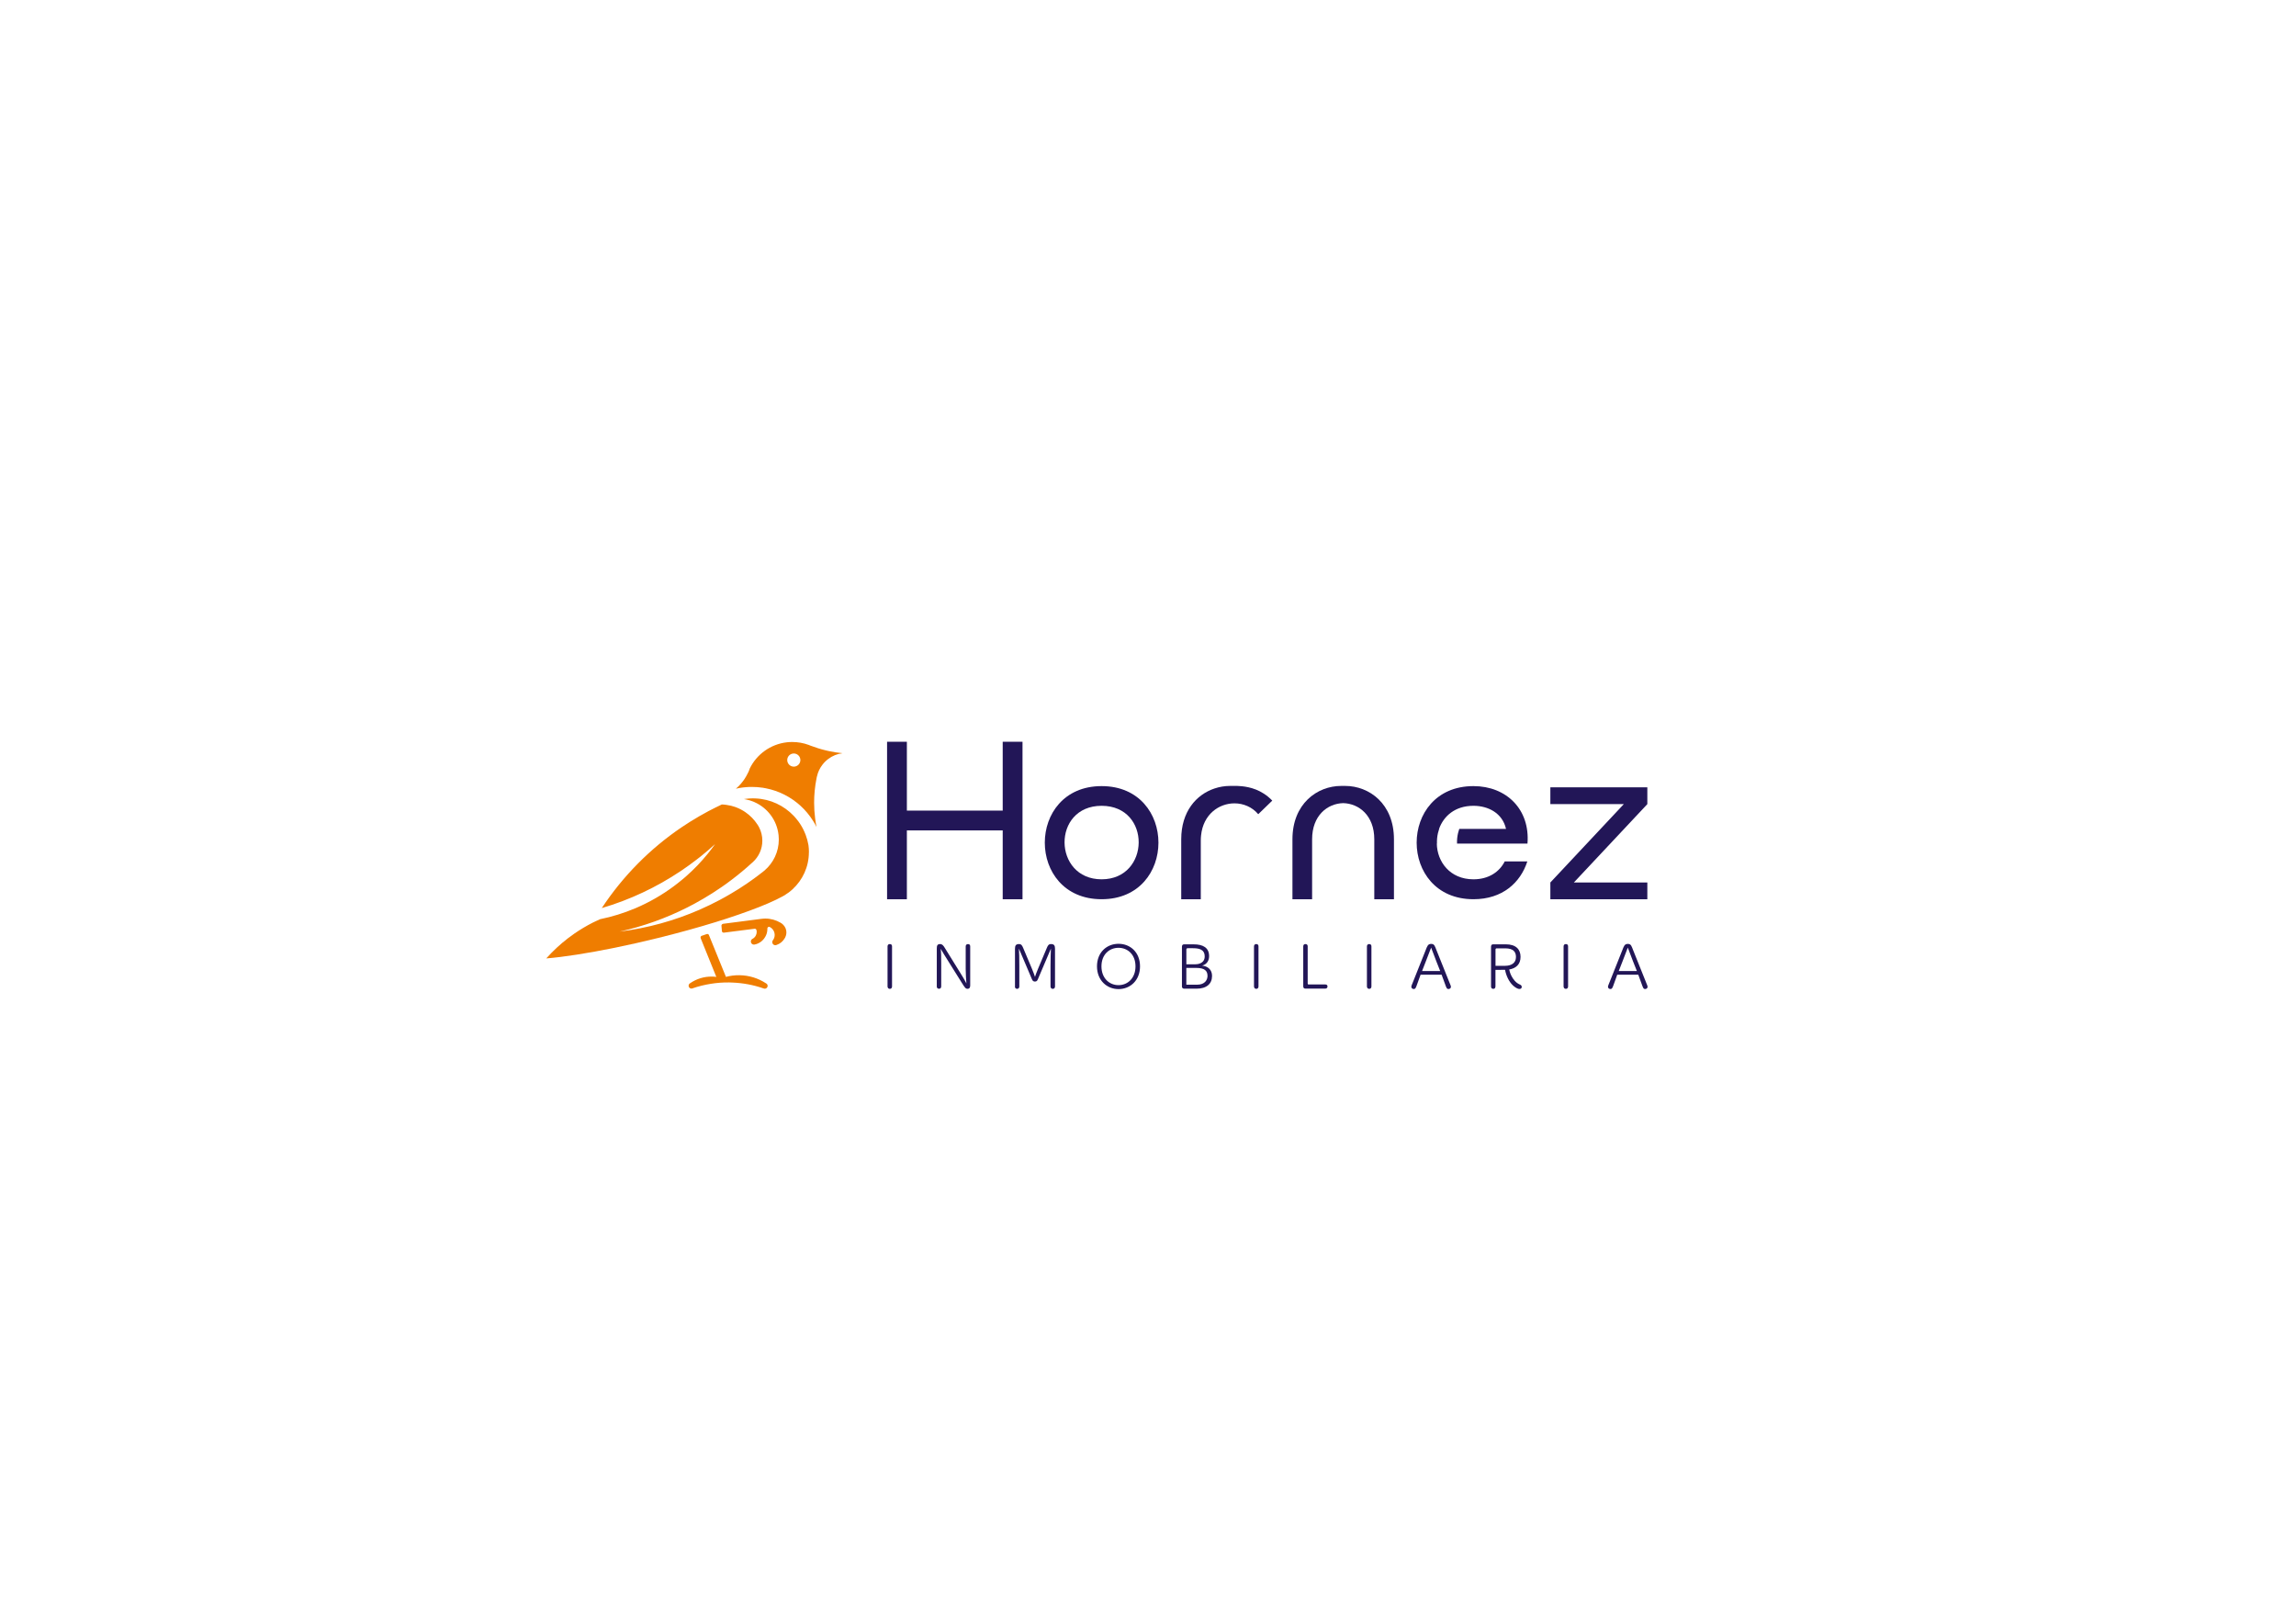
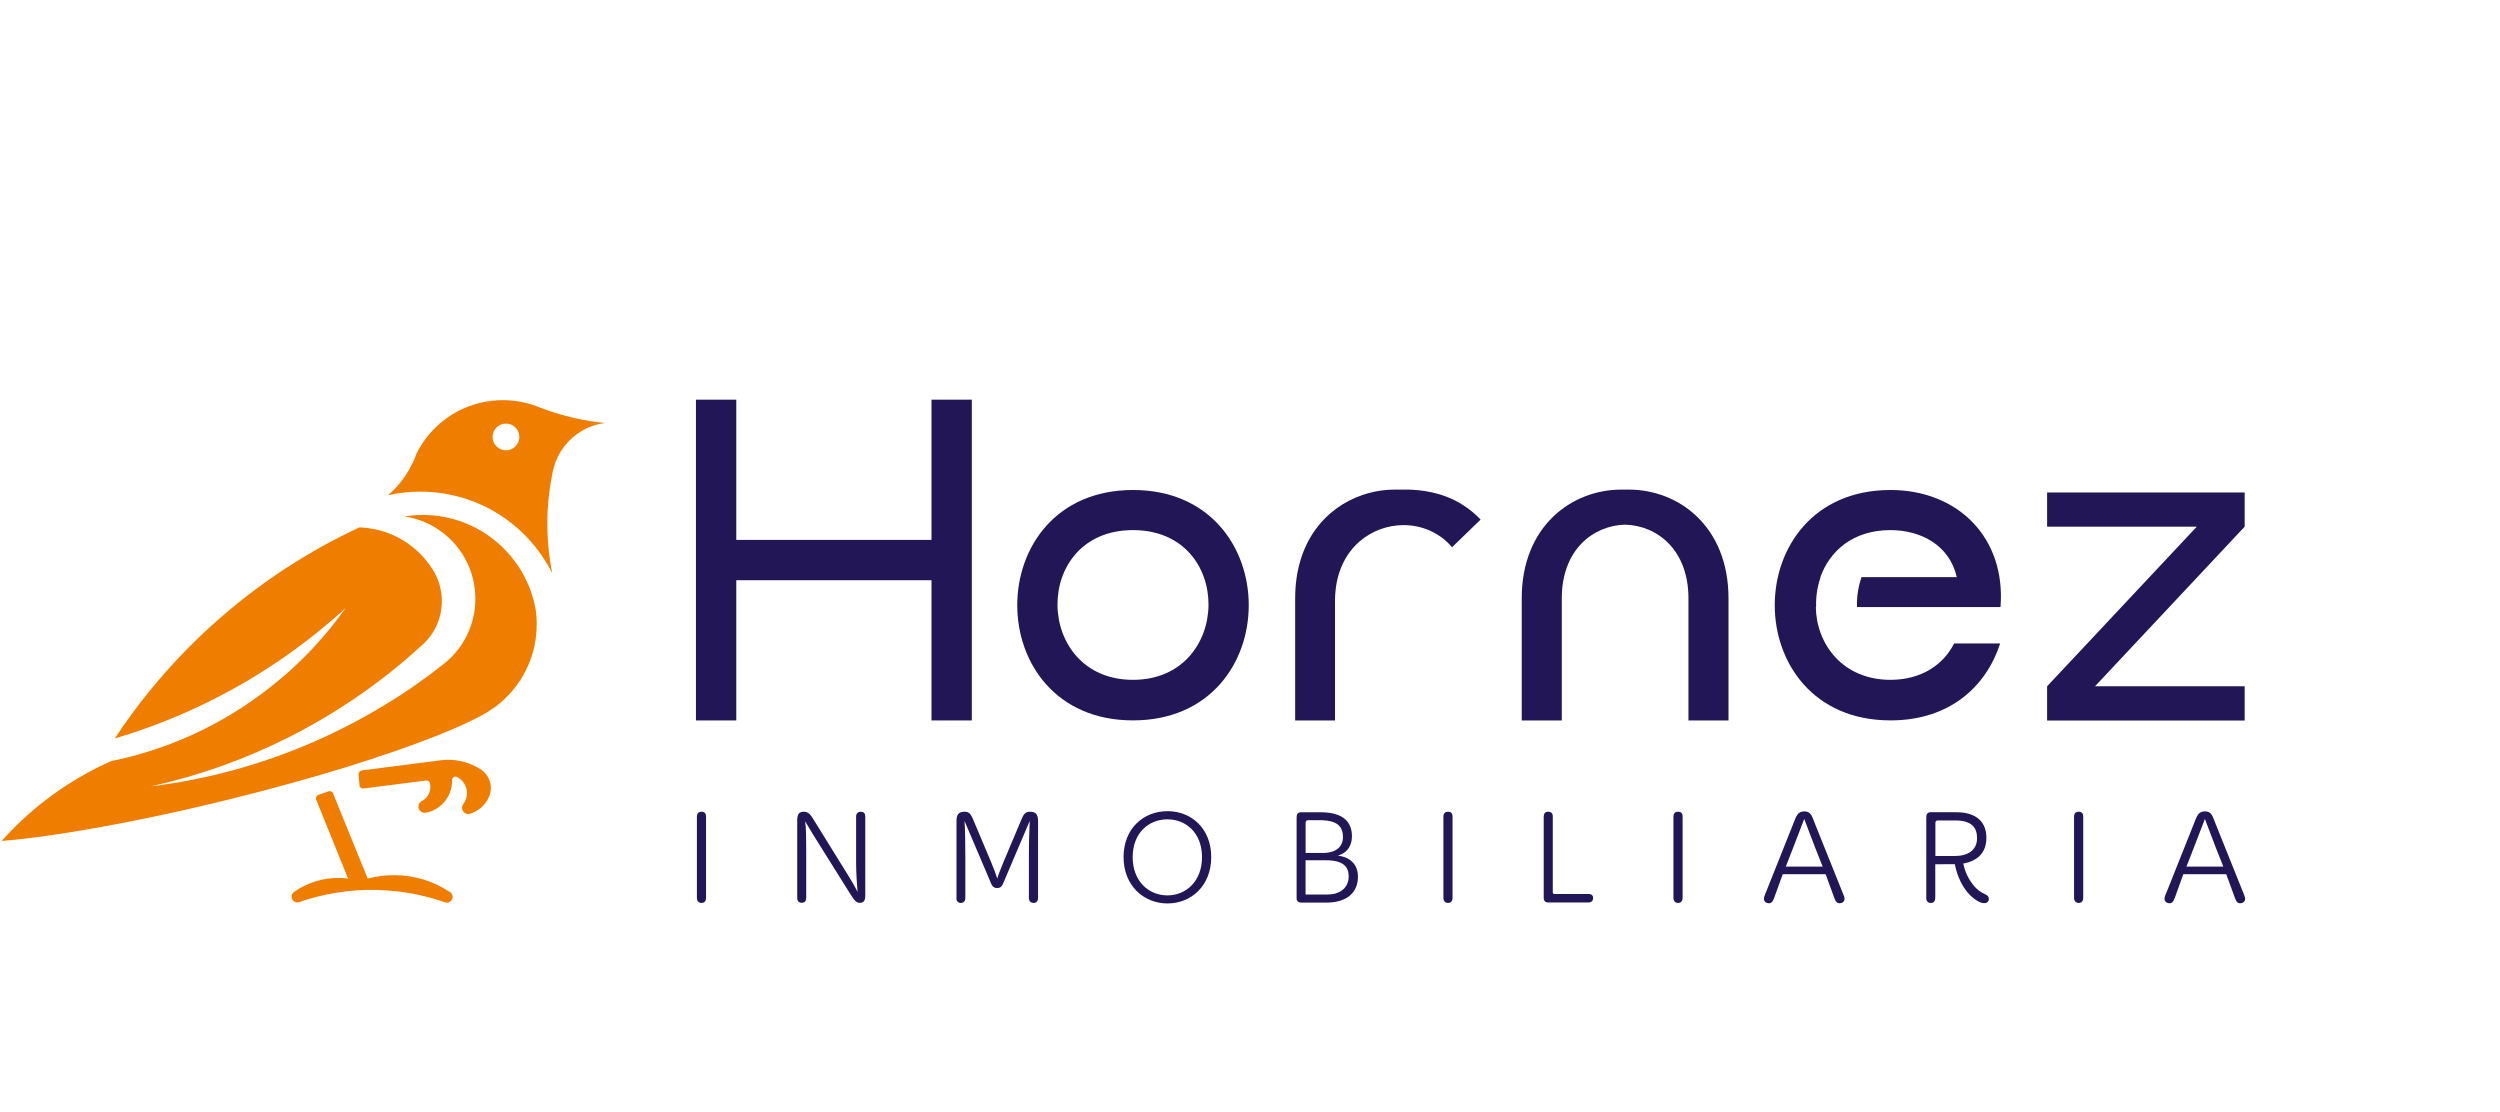
- <svg xmlns="http://www.w3.org/2000/svg" id="Capa_1" version="1.1" viewBox="0 0 841.89 595.28">
+ <svg xmlns="http://www.w3.org/2000/svg" id="Capa_1" version="1.1" viewBox="200 200 450 200">
  <defs>
    <style>
      .st0 {
        fill: #221657;
      }

      .st1 {
        fill: #ef7d00;
      }
    </style>
  </defs>
  <g>
    <path class="st1" d="M303.62,275.29c-.28-.06-.56-.12-.83-.19-1.9-.45-3.74-1.04-5.53-1.71-.26-.11-.52-.22-.78-.31-1.87-.68-3.88-1.05-5.98-1.05-.67,0-1.33.03-1.98.11-6.02.69-11.1,4.44-13.63,9.67-.03.08-.05.15-.08.22.03-.08.08-.15.11-.23-.21.59-.45,1.17-.73,1.72.03-.09.06-.17.1-.25-.03.1-.08.18-.13.27h0c-.35.73-.74,1.42-1.18,2.08h0c-.89,1.32-1.94,2.51-3.14,3.53.77-.18,1.54-.32,2.33-.42.33-.05.67-.09,1.01-.11.82-.09,1.65-.12,2.49-.12,1.37,0,2.72.1,4.04.3.37.06.74.12,1.1.2,4.83.94,9.18,3.2,12.69,6.39,1.8,1.64,3.37,3.52,4.66,5.6.46.72.88,1.44,1.24,2.21-.21-1.04-.38-2.1-.51-3.17h0c-.24-1.89-.37-3.8-.37-5.75,0-2.97.29-5.89.84-8.71.05-.29.11-.57.17-.85,0-.02.02-.03.03-.05.34-1.6,1.04-3.06,2.01-4.31h0c.63-.83,1.37-1.55,2.2-2.16,1.48-1.1,3.24-1.84,5.17-2.06-1.81-.17-3.58-.45-5.31-.84ZM291.07,281.06c-1.33,0-2.41-1.08-2.41-2.41s1.08-2.41,2.41-2.41,2.41,1.08,2.41,2.41-1.08,2.41-2.41,2.41Z" />
    <path class="st1" d="M281.48,361.44c0,.57-.49,1.04-1.06,1.04-.14,0-.28-.03-.4-.09h0c-3.68-1.29-7.62-2.04-11.72-2.18-.3-.02-.62-.03-.93-.03-2.3-.03-4.55.14-6.74.5-2.3.36-4.52.92-6.66,1.65-.07.03-.14.06-.22.08-.08,0-.15.02-.23.02-.57,0-1.03-.48-1.03-1.06,0-.3.14-.57.36-.77,0,0,.02-.02.03-.02.06-.03.12-.08.18-.12t0,0c2.26-1.56,5.01-2.46,7.97-2.43.55,0,1.1.04,1.63.12l-5.74-14.19v-.02c-.04-.09-.06-.17-.05-.27.02-.28.19-.5.43-.59l.13-.04,1.67-.58.06-.02c.07-.03.16-.03.23-.03.26.02.48.18.57.41l.05.14,6.18,15.19s.03,0,.04-.02c1.56-.41,3.19-.62,4.88-.6,3.59.04,6.93,1.11,9.73,2.95.05.03.1.05.15.09.03.02.04.03.07.05,0,0,0,0,.02.02.24.18.4.49.4.82Z" />
    <path class="st1" d="M288.35,341.83c0,.42-.06.82-.18,1.2-.06.21-.15.41-.24.6-.03.07-.07.14-.11.21-.04.09-.1.17-.15.25-.65,1.09-1.68,1.92-2.9,2.33-.1.04-.2.08-.31.09-.05.02-.1.02-.17.02-.5,0-.94-.34-1.07-.81-.03-.1-.05-.21-.05-.32,0-.23.07-.44.19-.63.03-.03.05-.07.08-.1.39-.53.62-1.2.62-1.91,0-.9-.37-1.71-.96-2.3-.23-.23-.5-.43-.78-.57h0c-.07-.04-.14-.08-.21-.1h0s-.08,0-.12,0c-.33,0-.59.25-.61.57,0,.05,0,.1,0,.15v.06c0,.11,0,.23-.02.35-.04.91-.31,1.76-.75,2.51h0c-.27.5-.62.95-1.03,1.34-.13.13-.27.25-.42.37-.1.08-.21.16-.31.23-.64.44-1.37.77-2.17.91-.07.02-.15.03-.23.03-.63,0-1.13-.5-1.13-1.13,0-.38.2-.73.5-.94.07-.04.14-.08.21-.1h0c.5-.3.89-.7,1.13-1.21.19-.37.3-.8.3-1.24,0-.07,0-.15,0-.22,0-.15-.03-.3-.08-.44,0-.06-.02-.12-.03-.17-.1-.22-.31-.37-.56-.37-.02,0-.03,0-.05,0-.04,0-.09,0-.12.02l-2.56.32-2.13.27h-.06s-.52.08-.52.08l-1.55.19-4.38.56c-.09,0-.17,0-.26-.03-.27-.08-.44-.32-.46-.57v-.09s-.16-1.87-.16-1.87v-.03c0-.06,0-.13.03-.19,0-.02,0-.03.02-.04.09-.23.29-.38.52-.42l.11-.02h0l4.02-.52h0l1.09-.14,8.56-1.11c.11-.03.23-.03.34-.04.22-.03.44-.06.67-.07.02,0,.03,0,.05,0,.22-.02.43-.03.66-.03,2.04,0,3.94.55,5.57,1.51,0,0,.02,0,.03.02.13.07.25.15.37.23,0,0,.02,0,.03.02.18.12.35.26.5.42.77.73,1.25,1.77,1.25,2.91Z" />
    <path class="st1" d="M296.6,312.42c0,5.38-2.3,10.21-5.97,13.58-.02.02-.03.03-.04.03,0,0-.02.02-.02.03h0c-.19.18-.39.36-.6.52-.23.19-.47.37-.7.56-.02.02-.03.03-.05.04-.46.33-.94.65-1.43.96.1-.06.2-.12.3-.17-.06.04-.13.08-.19.12-.13.08-.26.16-.4.23-.17.1-.36.21-.55.31-2.84,1.57-7,3.37-12.18,5.27h0c-2.56.94-5.37,1.91-8.38,2.89-1.25.41-2.55.82-3.87,1.23-6.4,1.98-13.58,3.97-21.19,5.85-10.98,2.71-21.27,4.79-29.8,6.11-4.21.66-7.99,1.13-11.23,1.39,2.44-2.72,5.11-5.21,8.01-7.43.74-.57,1.5-1.12,2.28-1.66,2.16-1.49,4.42-2.84,6.78-4.04.87-.43,1.74-.85,2.64-1.24h0c4.47-.91,8.79-2.26,12.91-4h0s0,0,.02,0c1.32-.57,2.64-1.17,3.91-1.81,4.81-2.4,9.29-5.35,13.37-8.77.43-.36.87-.73,1.3-1.1,1.5-1.31,2.93-2.7,4.31-4.13.61-.63,1.21-1.29,1.78-1.95.64-.71,1.26-1.44,1.86-2.18.11-.14.23-.28.33-.42.83-1.04,1.64-2.1,2.4-3.18-.78.72-1.57,1.43-2.38,2.12-.25.21-.5.43-.75.63-.7.59-1.41,1.17-2.12,1.75-.47.37-.94.75-1.41,1.1-1.8,1.4-3.64,2.73-5.53,4.01-.16.1-.31.22-.48.32-8.78,5.87-18.49,10.47-28.87,13.53,7.73-11.72,17.72-21.82,29.35-29.68.97-.66,1.95-1.3,2.95-1.92h0c2.23-1.4,4.51-2.72,6.84-3.96,1.61-.85,3.24-1.65,4.88-2.43.59.02,1.17.07,1.73.16,1.13.15,2.23.42,3.27.79.08.03.17.06.24.1,1.18.44,2.29,1.03,3.32,1.72h0c1.77,1.21,3.3,2.75,4.47,4.55.11.16.22.32.32.5.12.2.24.4.34.61.74,1.45,1.16,3.1,1.16,4.84,0,3.12-1.34,5.92-3.48,7.86-.12.1-.23.21-.36.31-2.37,2.18-4.86,4.24-7.44,6.19-1.13.86-2.28,1.7-3.44,2.5-.12.09-.24.17-.37.25-.92.63-1.86,1.26-2.8,1.86l-.52.34c-2.08,1.32-4.21,2.57-6.38,3.75-.9.5-1.81.97-2.73,1.43-7.78,3.93-16.1,6.92-24.83,8.85,10.29-1.26,20.12-4.01,29.28-8,.06-.03.12-.05.18-.08,2.46-1.08,4.88-2.25,7.24-3.51,1.36-.71,2.7-1.47,4.02-2.25.91-.53,1.81-1.08,2.7-1.64t.02,0c1.09-.69,2.17-1.39,3.23-2.12.56-.37,1.1-.76,1.64-1.15,0,0,.02-.02.03-.02,1.3-.91,2.57-1.86,3.81-2.84.33-.26.66-.52.99-.78,0,0,.02-.02.02-.02,3.2-2.74,5.23-6.82,5.23-11.36,0-.52-.03-1.03-.08-1.53h0c0-.09-.02-.17-.03-.24h0c-.62-5.34-4.05-9.81-8.78-11.91-.16-.08-.31-.14-.48-.21-.84-.34-1.73-.61-2.65-.79-.25-.05-.51-.1-.77-.13.24-.04.48-.08.72-.1.85-.11,1.72-.17,2.6-.17.32,0,.64,0,.96.03,5.49.24,10.41,2.64,13.96,6.36.5.52.97,1.07,1.4,1.64.1.13.2.25.3.38.89,1.19,1.64,2.49,2.24,3.86.17.36.31.71.45,1.08.46,1.21.8,2.48,1.03,3.79.12.84.18,1.71.18,2.6Z" />
  </g>
  <g>
    <path class="st0" d="M325.44,361.6v-14.59c0-.55.26-.9.84-.9s.81.35.81.86v14.68c0,.48-.26.88-.81.88s-.84-.4-.84-.92Z" />
    <path class="st0" d="M343.5,361.63v-13.91c0-1.06.22-1.61,1.21-1.61.79,0,1.21.55,1.69,1.34l6.38,10.3c.51.84,1.03,1.69,1.58,2.79-.11-1.08-.26-3.72-.26-5.24v-8.32c0-.53.29-.86.86-.86s.79.35.79.86v14.3c0,.57-.15,1.23-.97,1.23-.73,0-1.01-.44-2.18-2.31l-6.32-10.1c-.44-.7-.84-1.43-1.36-2.27.18,1.08.2,2.93.2,5.26v8.51c0,.53-.26.9-.79.9-.59,0-.84-.37-.84-.9Z" />
    <path class="st0" d="M372.17,361.65v-13.8c0-1.19.33-1.74,1.47-1.74.88,0,1.14.53,1.5,1.34l3.23,7.66c.57,1.39.97,2.44,1.14,3.04.15-.59.57-1.65,1.14-3.04l3.23-7.66c.35-.81.62-1.34,1.52-1.34,1.12,0,1.45.55,1.45,1.74v13.8c0,.48-.26.88-.81.88s-.84-.4-.84-.88v-7.5c0-2.68.09-5.02.15-6.38l-4.58,10.76c-.29.68-.44,1.32-1.28,1.32s-1.01-.62-1.3-1.32l-4.58-10.76c.11,1.34.15,3.7.15,6.38v7.5c0,.48-.26.88-.81.88s-.81-.4-.81-.88Z" />
    <path class="st0" d="M402.24,354.28c0-5.17,3.61-8.27,7.9-8.27s7.88,3.1,7.88,8.27-3.61,8.34-7.88,8.34-7.9-3.21-7.9-8.34ZM416.36,354.28c0-4.33-2.86-6.8-6.23-6.8s-6.25,2.46-6.25,6.8,2.88,6.89,6.25,6.89,6.23-2.55,6.23-6.89Z" />
    <path class="st0" d="M433.39,361.63v-14.52c0-.59.24-.9.81-.9h3.52c3.41,0,5.63,1.25,5.63,4.31,0,1.32-.51,2.9-2.55,3.5,2.13.22,3.63,1.52,3.63,3.76,0,2.93-2.02,4.69-5.72,4.69h-4.49c-.46,0-.84-.26-.84-.84ZM441.73,350.6c-.02-2.71-2.35-2.97-4.44-2.97h-1.69c-.51,0-.59.18-.59.57v5.33h3.19c.84,0,3.54-.18,3.54-2.93ZM442.76,357.69c-.02-1.65-.92-2.84-4.11-2.84h-3.65v6.16h3.92c2.95,0,3.87-1.83,3.85-3.32Z" />
    <path class="st0" d="M459.81,361.6v-14.59c0-.55.26-.9.84-.9s.81.35.81.86v14.68c0,.48-.26.88-.81.88s-.84-.4-.84-.92Z" />
    <path class="st0" d="M477.87,361.58v-14.59c0-.53.26-.88.77-.88.62,0,.86.33.86.84v13.62c0,.22.07.35.31.35h6.16c.57,0,.81.33.79.75,0,.4-.24.77-.81.77h-7.31c-.51,0-.77-.29-.77-.86Z" />
    <path class="st0" d="M501.22,361.6v-14.59c0-.55.26-.9.84-.9s.81.35.81.86v14.68c0,.48-.26.88-.81.88s-.84-.4-.84-.92Z" />
    <path class="st0" d="M517.5,361.78c0-.35.22-.79.57-1.67l4.69-11.77c.57-1.43.79-2.29,2.02-2.29s1.36.86,1.94,2.29l4.73,11.79c.33.86.57,1.3.57,1.65,0,.53-.46.81-.88.81-.66,0-.79-.46-1.28-1.83l-1.25-3.41h-7.72l-1.23,3.41c-.48,1.36-.64,1.83-1.28,1.83-.42,0-.88-.29-.88-.81ZM528.08,355.99l-1.36-3.43-1.96-5.15-1.98,5.15-1.34,3.43h6.64Z" />
    <path class="st0" d="M546.73,361.58v-14.48c0-.57.24-.9.79-.9h4.6c3.78,0,5.43,1.89,5.43,4.6s-1.61,4.18-4.16,4.64c.09.4.29,1.32.81,2.33.66,1.28,1.61,2.53,3.04,3.15.44.2.75.4.75.9s-.37.75-.84.75c-.77,0-1.78-.7-2.49-1.39-1.34-1.3-2.4-3.46-2.79-5.63l-3.52.02v6.01c0,.57-.24.95-.79.95-.59,0-.84-.37-.84-.95ZM555.87,350.87c0-1.87-.92-3.17-3.87-3.19h-3.21c-.22,0-.42.13-.42.44v5.96h3.5c2.27,0,4-.99,4-3.21Z" />
    <path class="st0" d="M573.33,361.6v-14.59c0-.55.26-.9.84-.9s.81.35.81.86v14.68c0,.48-.26.88-.81.88s-.84-.4-.84-.92Z" />
    <path class="st0" d="M589.61,361.78c0-.35.22-.79.57-1.67l4.69-11.77c.57-1.43.79-2.29,2.02-2.29s1.36.86,1.94,2.29l4.73,11.79c.33.86.57,1.3.57,1.65,0,.53-.46.81-.88.81-.66,0-.79-.46-1.28-1.83l-1.25-3.41h-7.72l-1.23,3.41c-.48,1.36-.64,1.83-1.28,1.83-.42,0-.88-.29-.88-.81ZM600.2,355.99l-1.36-3.43-1.96-5.15-1.98,5.15-1.34,3.43h6.64Z" />
  </g>
  <g>
    <path class="st0" d="M604.04,288.64v6.16l-26.94,28.73h26.94v6.16h-35.56v-6.16l26.94-28.73h-26.94v-6.16h35.56Z" />
    <g>
      <path class="st0" d="M325.27,271.94h7.26v25.24h35.14v-25.24h7.26v57.74h-7.26v-25.24h-35.14v25.24h-7.26v-57.74Z" />
      <g>
        <path class="st0" d="M403.94,288.2c-27.78,0-27.78,41.47,0,41.47s27.78-41.47,0-41.47ZM403.94,322.37c-17.91,0-18.33-26.95,0-26.95s17.91,26.95,0,26.95Z" />
        <path class="st0" d="M540.29,288.2c-27.78,0-27.78,41.47,0,41.47,10.7,0,17.25-6.14,19.74-13.85h-8.29c-1.91,3.82-5.89,6.55-11.45,6.55-8.71,0-13.35-6.55-13.44-13.1h.05c-.02-.63-.01-1.29.06-1.99.13-1.31.42-2.45.75-3.4h-.04c1.66-4.64,5.81-8.46,12.61-8.46,5.39,0,10.62,2.65,11.94,8.46h-17.14c-.33.95-.62,2.09-.76,3.4-.07.7-.08,1.35-.06,1.99h25.83c1-12.44-7.63-21.07-19.82-21.07Z" />
        <path class="st0" d="M514.68,285.79v-.03h-.01s0,.02.01.03Z" />
        <path class="st0" d="M522.05,285.76h-.01s0,.02.01.03c0,0,0-.02,0-.03Z" />
        <path class="st0" d="M535.72,302.34s0,.02,0,.02h0v-.02Z" />
        <path class="st0" d="M493.22,288.13c-.23,0-.44,0-.7,0-.25,0-.46,0-.7,0-8.87,0-17.91,6.55-17.91,19.57v21.98h7.21v-21.98c0-8.72,5.61-13.11,11.4-13.26,5.78.15,11.4,4.53,11.4,13.26v21.98h7.21v-21.98c0-13.02-9.04-19.57-17.91-19.57Z" />
        <path class="st0" d="M453.65,288.13c-.67-.01-1.17-.01-1.53,0-.36,0-.72,0-1.08,0-1.95,0-3.9.33-5.76.96-6.64,2.24-12.15,8.44-12.15,18.61v21.98h7.17v-21.56c0-.63.04-1.24.1-1.83.79-7.76,6.56-11.77,12.26-11.77,3.23,0,6.47,1.33,8.71,3.98l5.14-4.98c-.95-1-1.99-1.85-3.09-2.56-3.93-2.55-8.01-2.75-9.77-2.83Z" />
      </g>
    </g>
  </g>
</svg>
